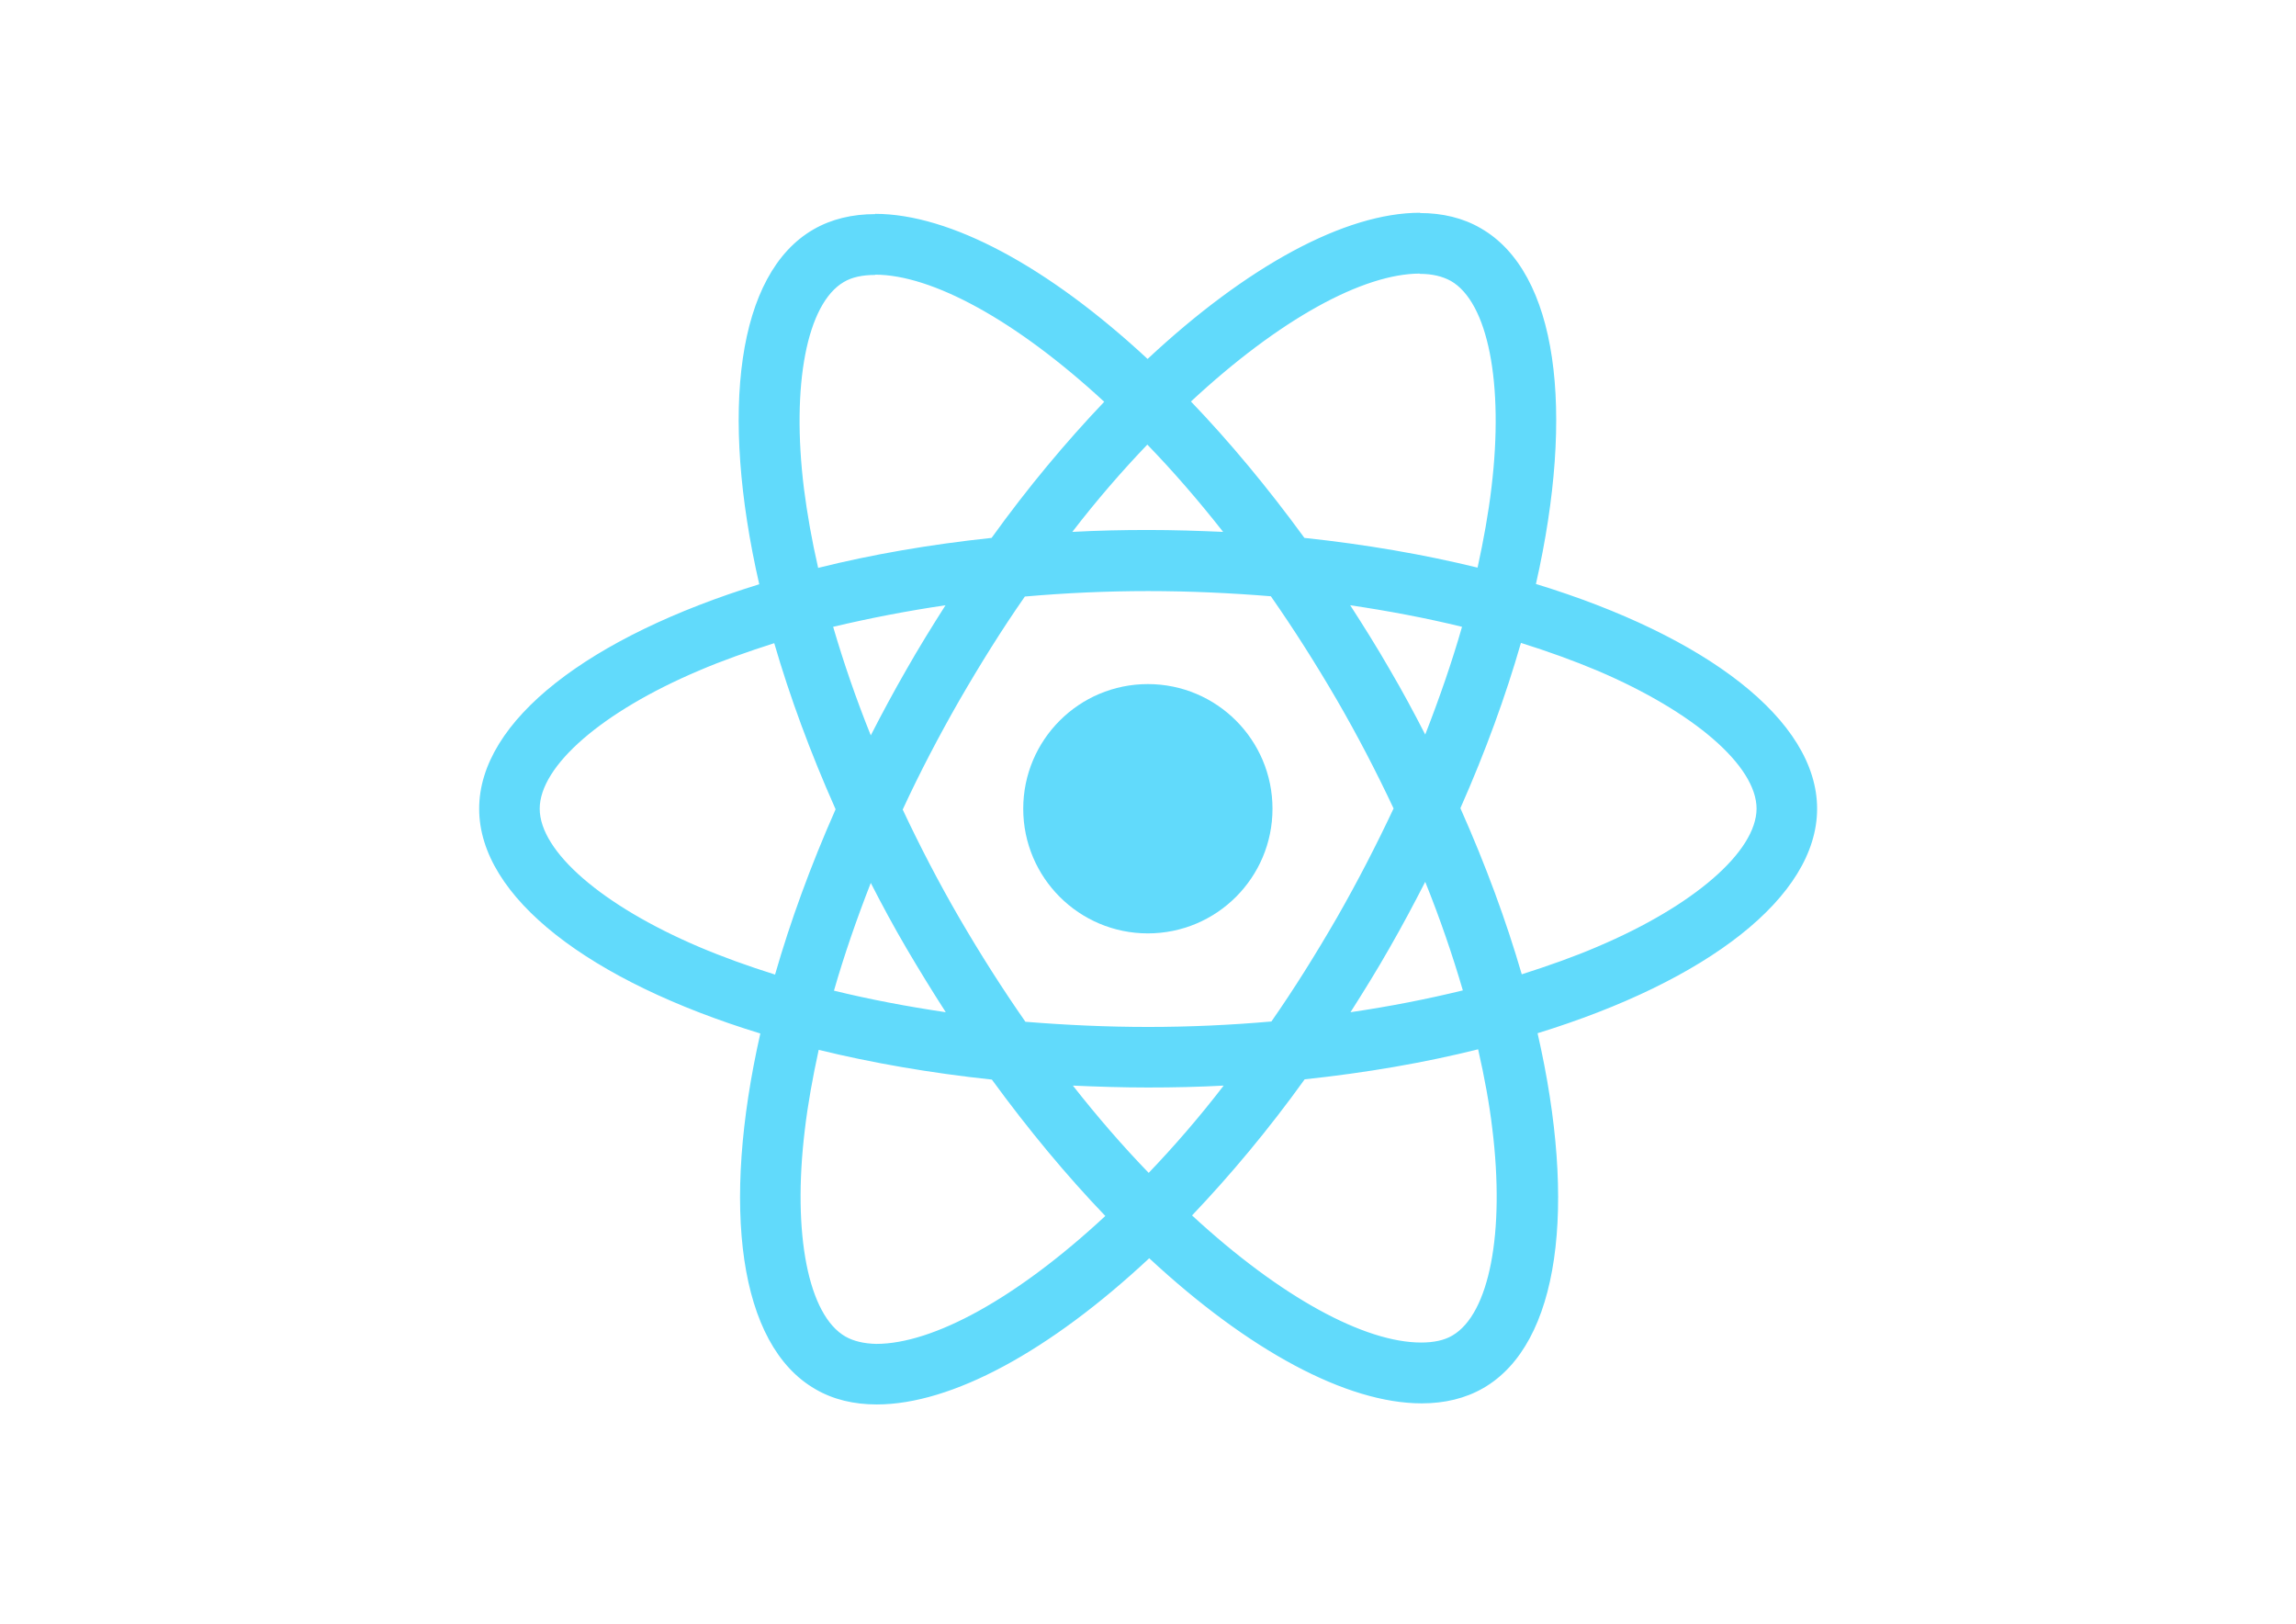
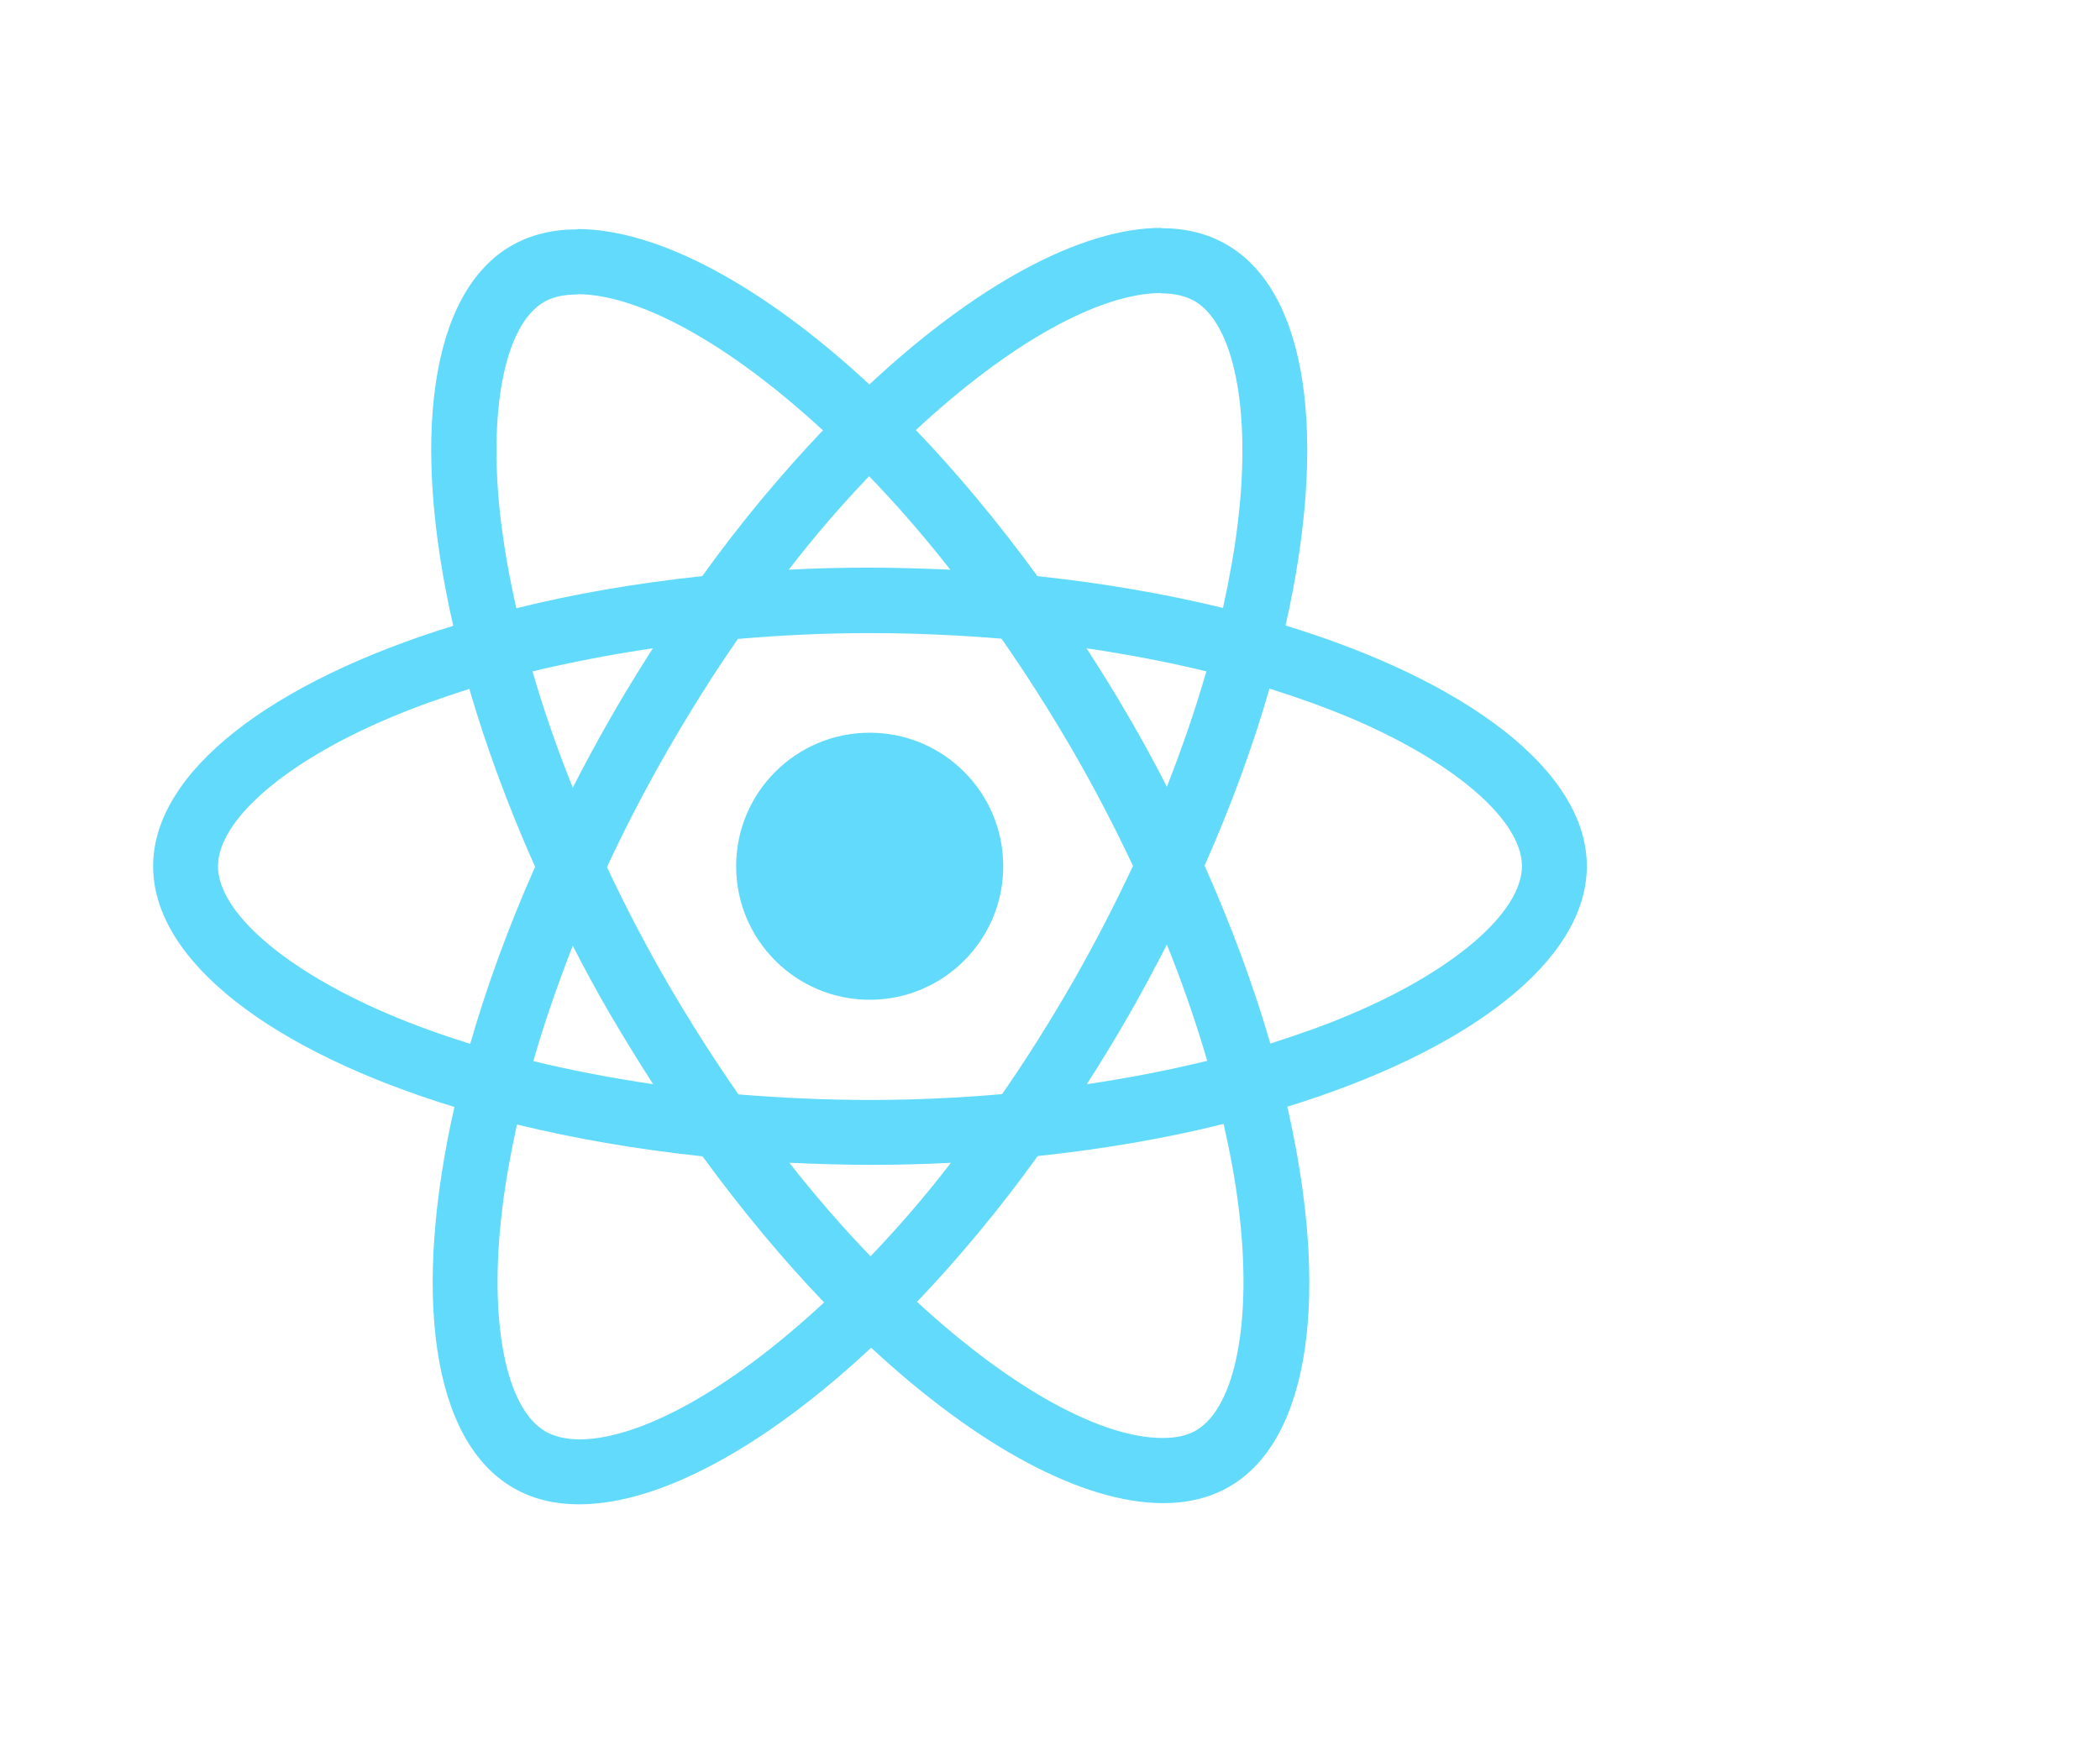
- <svg xmlns="http://www.w3.org/2000/svg" viewBox="0 0 841.9 595.3">
+ <svg xmlns="http://www.w3.org/2000/svg" viewBox="123.3 0 718.6 595.3">
  <g fill="#61DAFB">
    <path d="M666.3 296.5c0-32.5-40.7-63.3-103.1-82.4 14.4-63.6 8-114.2-20.2-130.4-6.5-3.8-14.1-5.6-22.4-5.6v22.3c4.6 0 8.3.9 11.4 2.6 13.6 7.8 19.5 37.5 14.9 75.7-1.1 9.4-2.9 19.3-5.1 29.4-19.6-4.8-41-8.5-63.5-10.9-13.5-18.5-27.5-35.3-41.6-50 32.6-30.3 63.2-46.9 84-46.9V78c-27.5 0-63.5 19.6-99.9 53.6-36.4-33.8-72.4-53.2-99.9-53.2v22.3c20.7 0 51.4 16.5 84 46.6-14 14.7-28 31.4-41.3 49.9-22.6 2.4-44 6.1-63.6 11-2.3-10-4-19.7-5.2-29-4.7-38.2 1.1-67.9 14.6-75.8 3-1.8 6.9-2.6 11.5-2.6V78.5c-8.4 0-16 1.8-22.6 5.6-28.1 16.2-34.4 66.7-19.9 130.1-62.2 19.2-102.7 49.9-102.7 82.3 0 32.5 40.7 63.3 103.1 82.4-14.4 63.6-8 114.2 20.2 130.4 6.5 3.8 14.1 5.6 22.5 5.6 27.5 0 63.5-19.6 99.9-53.6 36.4 33.8 72.4 53.2 99.9 53.2 8.4 0 16-1.8 22.6-5.6 28.1-16.2 34.4-66.7 19.9-130.1 62-19.1 102.5-49.9 102.5-82.3zm-130.2-66.7c-3.7 12.9-8.3 26.2-13.5 39.5-4.1-8-8.4-16-13.1-24-4.6-8-9.5-15.8-14.4-23.4 14.2 2.1 27.9 4.7 41 7.9zm-45.8 106.5c-7.8 13.5-15.8 26.3-24.1 38.2-14.9 1.3-30 2-45.2 2-15.1 0-30.2-.7-45-1.9-8.3-11.9-16.4-24.6-24.2-38-7.6-13.1-14.5-26.4-20.8-39.8 6.2-13.4 13.2-26.8 20.7-39.9 7.8-13.5 15.8-26.3 24.1-38.2 14.9-1.3 30-2 45.2-2 15.1 0 30.2.7 45 1.9 8.3 11.9 16.4 24.6 24.2 38 7.6 13.1 14.5 26.4 20.8 39.8-6.3 13.4-13.2 26.8-20.7 39.9zm32.3-13c5.4 13.4 10 26.8 13.8 39.8-13.1 3.2-26.9 5.9-41.2 8 4.9-7.7 9.8-15.6 14.4-23.7 4.6-8 8.9-16.1 13-24.1zM421.2 430c-9.3-9.6-18.6-20.3-27.8-32 9 .4 18.2.7 27.5.7 9.4 0 18.7-.2 27.8-.7-9 11.7-18.3 22.4-27.5 32zm-74.4-58.9c-14.2-2.1-27.9-4.7-41-7.9 3.7-12.9 8.3-26.2 13.5-39.5 4.1 8 8.4 16 13.1 24 4.7 8 9.5 15.8 14.4 23.4zM420.7 163c9.3 9.6 18.6 20.3 27.8 32-9-.4-18.2-.7-27.5-.7-9.4 0-18.7.2-27.8.7 9-11.7 18.3-22.4 27.5-32zm-74 58.9c-4.9 7.7-9.8 15.6-14.4 23.7-4.6 8-8.9 16-13 24-5.4-13.4-10-26.8-13.8-39.8 13.1-3.1 26.9-5.8 41.2-7.9zm-90.5 125.2c-35.4-15.1-58.3-34.9-58.3-50.6 0-15.7 22.9-35.6 58.3-50.6 8.6-3.7 18-7 27.7-10.1 5.7 19.6 13.2 40 22.5 60.9-9.2 20.8-16.6 41.1-22.2 60.6-9.9-3.1-19.3-6.5-28-10.2zM310 490c-13.6-7.8-19.5-37.5-14.9-75.7 1.1-9.4 2.9-19.3 5.1-29.4 19.6 4.8 41 8.5 63.5 10.9 13.5 18.5 27.5 35.3 41.6 50-32.6 30.3-63.2 46.9-84 46.9-4.5-.1-8.3-1-11.3-2.7zm237.2-76.2c4.7 38.2-1.1 67.9-14.6 75.8-3 1.8-6.9 2.6-11.5 2.6-20.7 0-51.4-16.5-84-46.6 14-14.7 28-31.4 41.3-49.9 22.6-2.4 44-6.1 63.6-11 2.3 10.1 4.1 19.8 5.2 29.1zm38.5-66.7c-8.6 3.7-18 7-27.7 10.1-5.7-19.6-13.2-40-22.5-60.9 9.2-20.8 16.6-41.1 22.2-60.6 9.9 3.1 19.3 6.5 28.1 10.2 35.4 15.1 58.3 34.9 58.3 50.6-.1 15.7-23 35.6-58.4 50.6zM320.8 78.4z" />
    <circle cx="420.9" cy="296.5" r="45.7" />
    <path d="M520.5 78.1z" />
  </g>
</svg>
